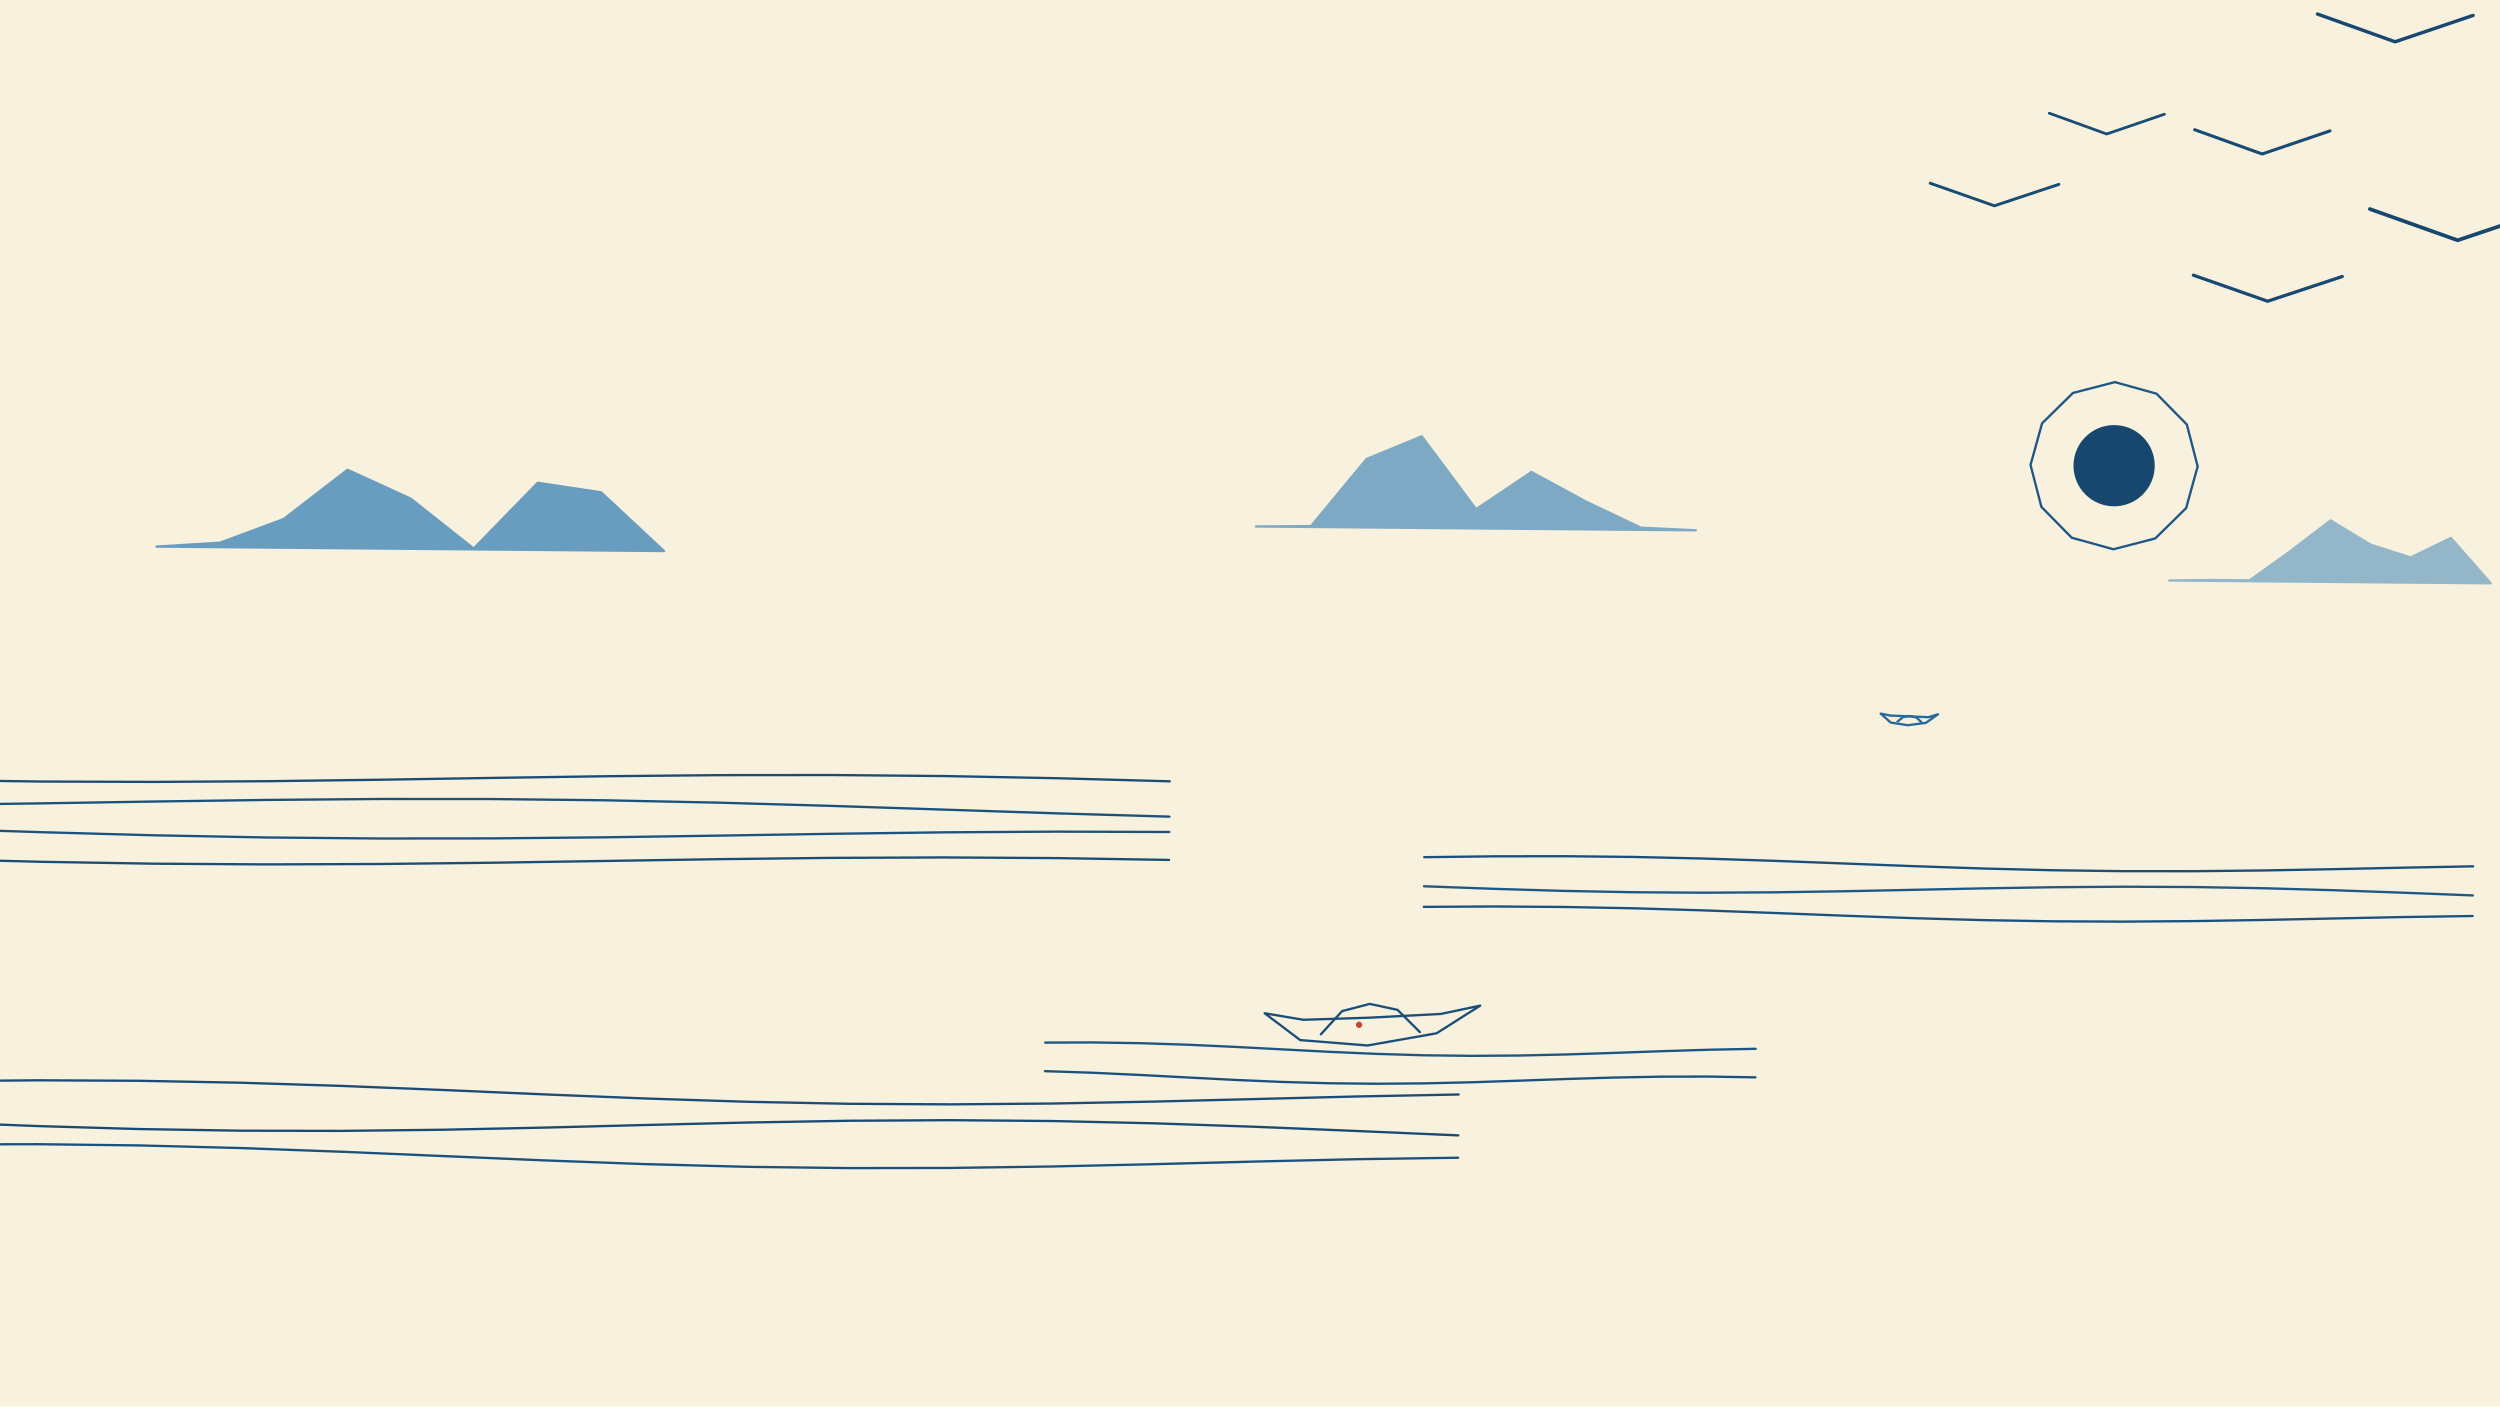
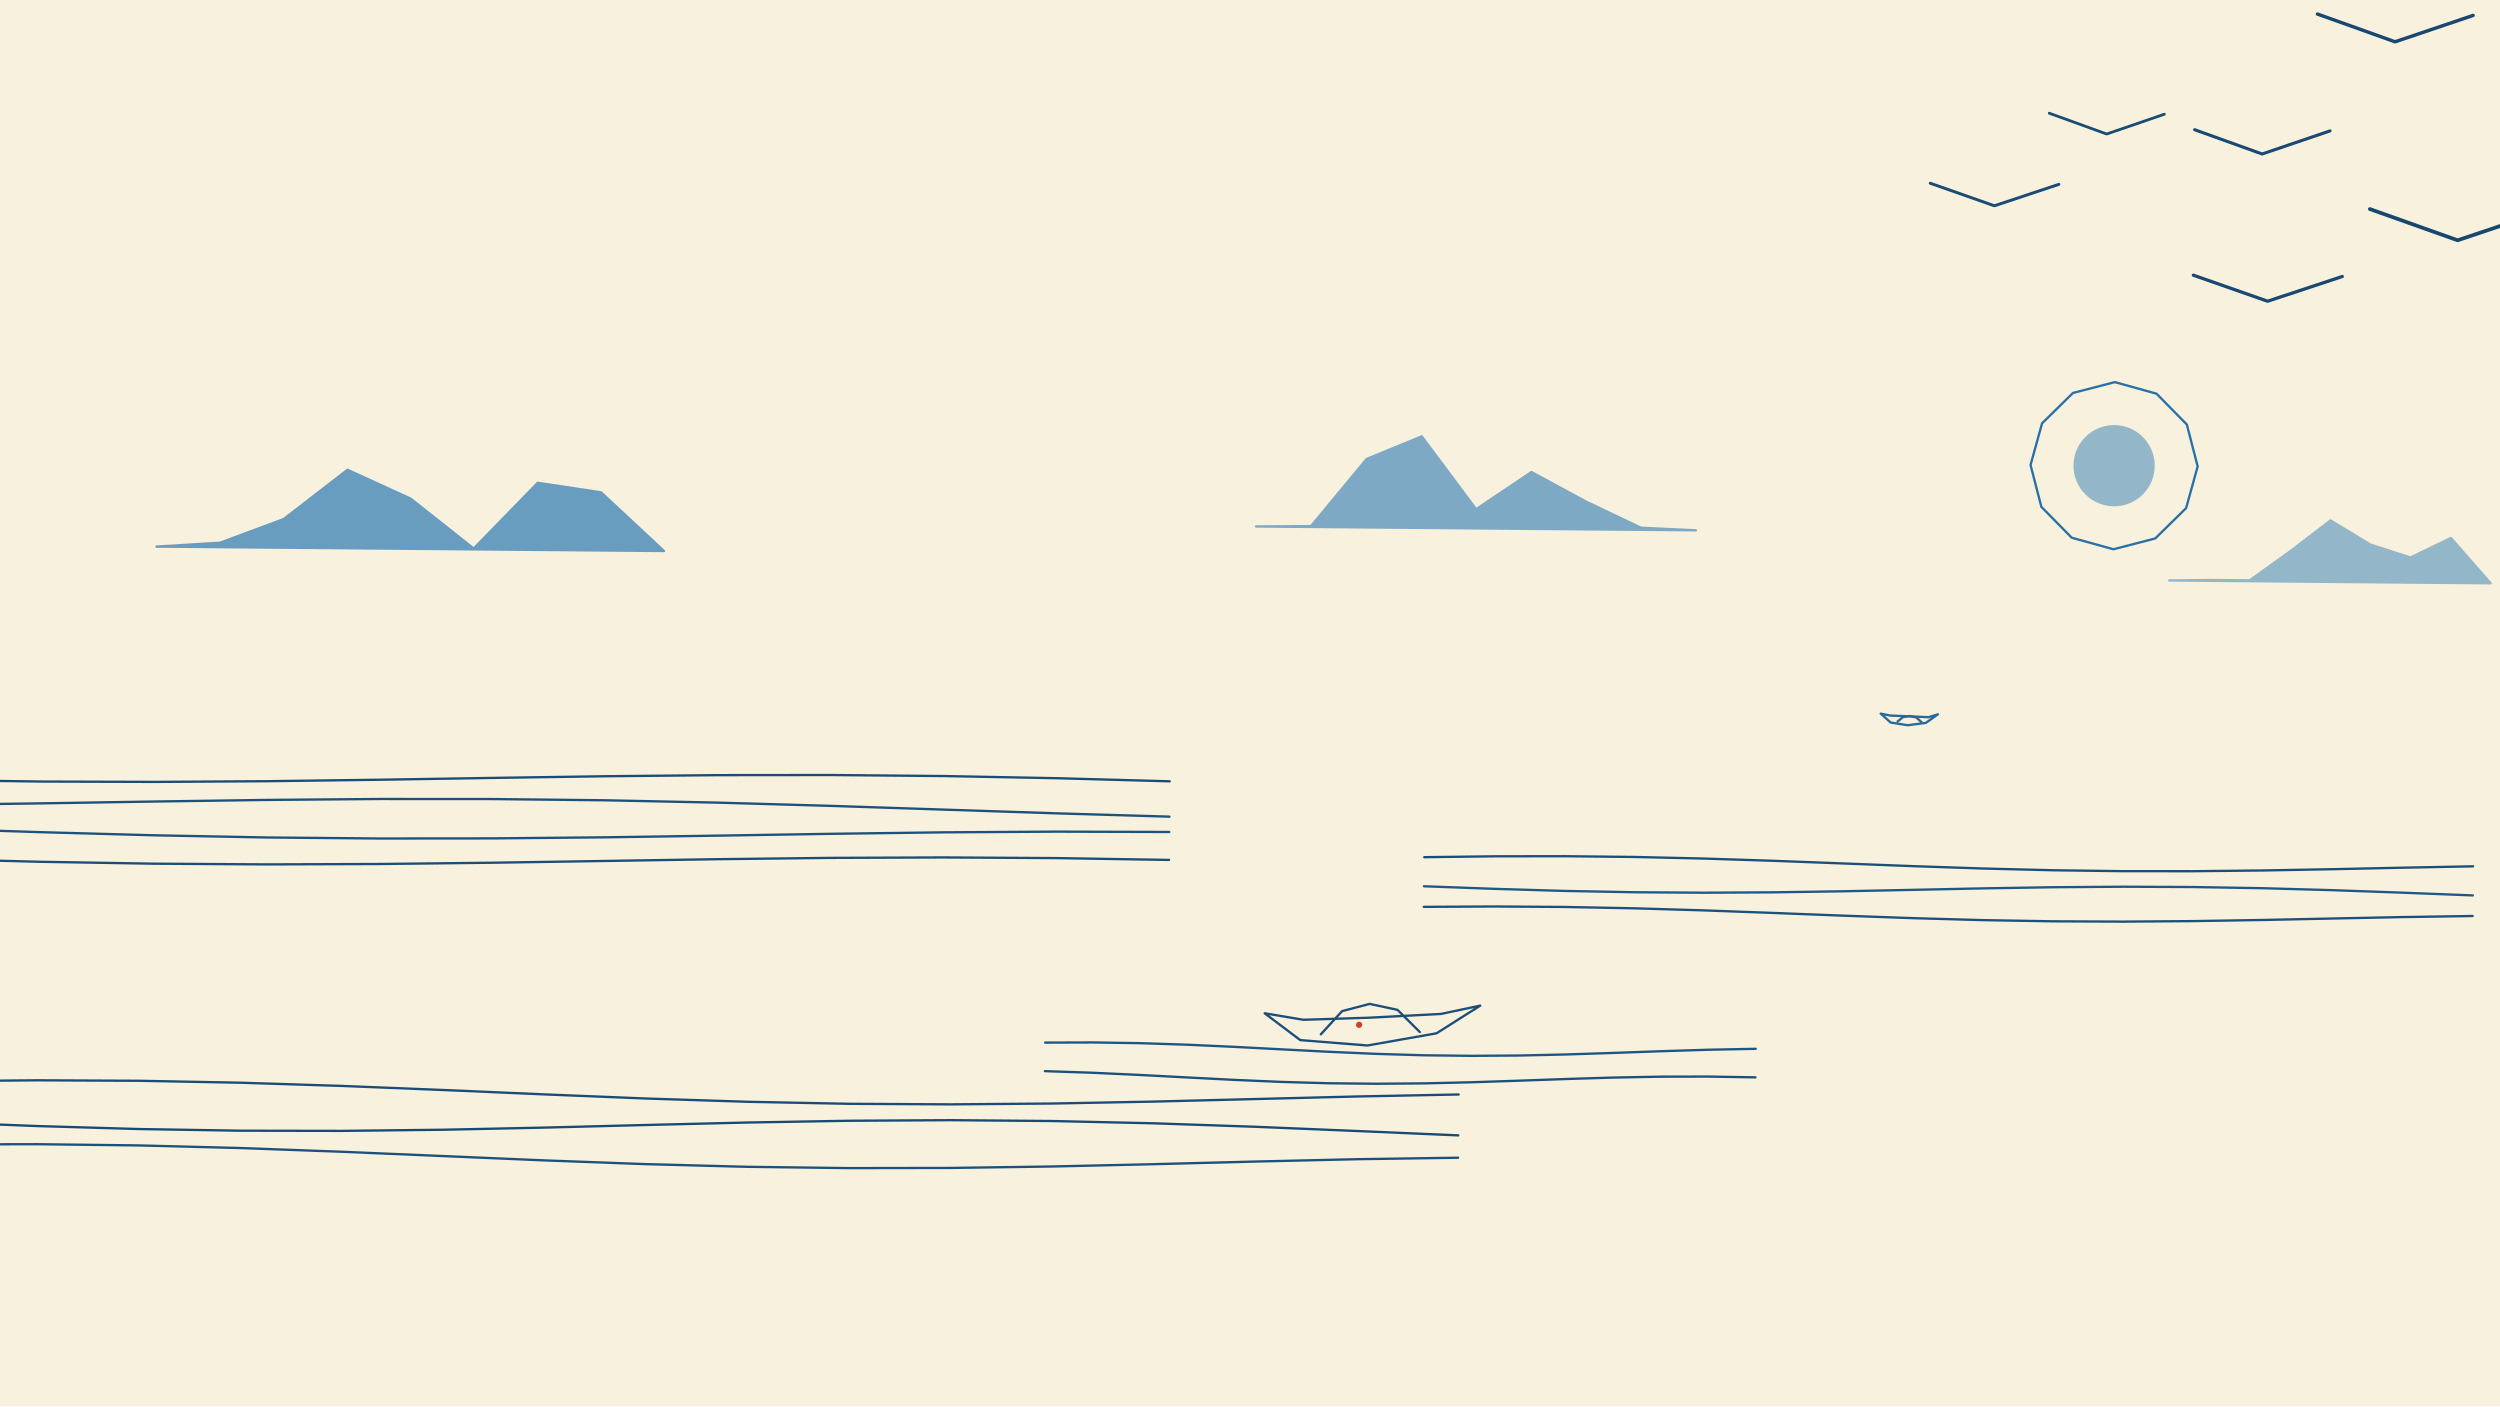
<svg xmlns="http://www.w3.org/2000/svg" width="1600" height="900" viewBox="0 0 1600 900">
  <rect width="1600" height="900" fill="rgb(248,241,221)" />
-   <circle cx="1353.028" cy="298.045" r="26.000" fill="rgb(23,71,111)" />
-   <polygon points="1406.512,298.512 1399.113,325.192 1379.366,344.598 1352.561,351.530 1325.881,344.131 1306.475,324.383 1299.543,297.579 1306.942,270.899 1326.690,251.493 1353.494,244.561 1380.174,251.960 1399.580,271.707" fill="none" stroke="rgb(30,87,133)" stroke-width="1.500" stroke-linejoin="round" stroke-linecap="round" />
+   <circle cx="1353.028" cy="298.045" r="26.000" fill="rgb(147,182,201)" />
+   <polygon points="1406.512,298.512 1399.113,325.192 1379.366,344.598 1352.561,351.530 1325.881,344.131 1306.475,324.383 1299.543,297.579 1306.942,270.899 1326.690,251.493 1353.494,244.561 1380.174,251.960 1399.580,271.707" fill="none" stroke="rgb(41,112,166)" stroke-width="1.500" stroke-linejoin="round" stroke-linecap="round" />
  <polygon points="100.165,349.819 140.790,347.345 181.526,332.204 222.405,300.655 262.847,319.151 303.172,351.049 344.143,308.977 384.693,315.109 424.969,352.654" fill="rgb(104,157,192)" stroke="rgb(104,157,192)" stroke-width="1.500" stroke-linejoin="round" />
  <polygon points="803.847,336.938 839.039,336.704 874.603,293.751 909.920,279.237 944.703,325.866 980.100,302.082 1015.124,321.047 1050.168,337.729 1085.343,339.395" fill="rgb(125,169,197)" stroke="rgb(125,169,197)" stroke-width="1.500" stroke-linejoin="round" />
  <polygon points="1388.332,371.507 1414.050,371.190 1439.764,371.415 1465.641,352.872 1491.529,333.052 1517.110,348.552 1542.753,356.803 1568.578,344.282 1594.041,373.302" fill="rgb(147,182,201)" stroke="rgb(147,182,201)" stroke-width="1.500" stroke-linejoin="round" />
  <polyline points="-334.503,540.904 -262.335,542.726 -190.171,544.993 -118.008,547.424 -45.844,549.706 26.324,551.554 98.498,552.757 170.678,553.216 242.864,552.960 315.055,552.144 387.249,551.016 459.443,549.881 531.635,549.044 603.821,548.758 676.002,549.182 748.176,550.352" fill="none" stroke="rgb(26,77,119)" stroke-width="1.500" stroke-linejoin="round" stroke-linecap="round" />
  <polyline points="-334.347,523.022 -262.172,523.997 -190.002,525.662 -117.837,527.836 -45.674,530.254 26.490,532.605 98.656,534.593 170.828,535.982 243.007,536.641 315.191,536.566 387.381,535.877 459.575,534.804 531.769,533.640 603.961,532.696 676.150,532.244 748.332,532.470" fill="none" stroke="rgb(28,82,125)" stroke-width="1.500" stroke-linejoin="round" stroke-linecap="round" />
  <polyline points="-334.261,513.201 -262.091,514.756 -189.914,515.603 -117.731,515.703 -45.542,515.150 26.651,514.146 98.845,512.976 171.038,511.949 243.227,511.353 315.411,511.399 387.588,512.189 459.759,513.694 531.925,515.764 604.088,518.149 676.252,520.546 748.417,522.650" fill="none" stroke="rgb(28,81,124)" stroke-width="1.500" stroke-linejoin="round" stroke-linecap="round" />
  <polyline points="-334.064,490.594 -261.901,492.945 -189.738,495.363 -117.573,497.539 -45.403,499.207 26.773,500.186 98.955,500.417 171.143,499.968 243.335,499.025 315.529,497.862 387.723,496.787 459.913,496.096 532.098,496.017 604.276,496.672 676.448,498.058 748.615,500.043" fill="none" stroke="rgb(26,76,118)" stroke-width="1.500" stroke-linejoin="round" stroke-linecap="round" />
  <polyline points="911.236,580.391 955.992,580.151 1000.744,580.451 1045.490,581.307 1090.233,582.639 1134.973,584.283 1179.712,586.023 1224.452,587.626 1269.195,588.882 1313.943,589.641 1358.695,589.839 1403.452,589.511 1448.212,588.779 1492.975,587.839 1537.737,586.920 1582.497,586.249" fill="none" stroke="rgb(28,81,125)" stroke-width="1.500" stroke-linejoin="round" stroke-linecap="round" />
  <polyline points="911.351,567.207 956.091,568.850 1000.833,570.180 1045.580,571.033 1090.332,571.330 1135.088,571.087 1179.848,570.413 1224.610,569.494 1269.372,568.554 1314.133,567.824 1358.890,567.499 1403.642,567.701 1448.390,568.463 1493.133,569.721 1537.873,571.325 1582.612,573.065" fill="none" stroke="rgb(31,88,135)" stroke-width="1.500" stroke-linejoin="round" stroke-linecap="round" />
  <polyline points="911.514,548.595 956.272,548.045 1001.027,547.970 1045.777,548.452 1090.522,549.474 1135.264,550.926 1180.003,552.627 1224.742,554.348 1269.483,555.860 1314.228,556.969 1358.977,557.551 1403.731,557.572 1448.489,557.097 1493.250,556.275 1538.013,555.316 1582.774,554.453" fill="none" stroke="rgb(27,79,122)" stroke-width="1.500" stroke-linejoin="round" stroke-linecap="round" />
  <polyline points="-41.241,732.436 23.726,732.287 88.684,733.067 153.635,734.741 218.580,737.116 283.522,739.880 348.463,742.653 413.408,745.054 478.359,746.765 543.317,747.589 608.284,747.481 673.258,746.558 738.236,745.077 803.217,743.393 868.195,741.895 933.169,740.939" fill="none" stroke="rgb(28,81,125)" stroke-width="1.500" stroke-linejoin="round" stroke-linecap="round" />
  <polyline points="-41.117,718.143 23.827,720.672 88.776,722.582 153.732,723.641 218.697,723.764 283.669,723.027 348.647,721.657 413.627,719.988 478.606,718.407 543.582,717.284 608.551,716.913 673.512,717.456 738.465,718.916 803.411,721.139 868.353,723.839 933.294,726.647" fill="none" stroke="rgb(25,74,116)" stroke-width="1.500" stroke-linejoin="round" stroke-linecap="round" />
  <polyline points="-40.888,691.971 24.082,691.392 89.045,691.700 154.000,692.940 218.948,694.996 283.891,697.609 348.832,700.427 413.775,703.060 478.722,705.151 543.677,706.436 608.639,706.791 673.609,706.253 738.586,705.013 803.566,703.383 868.546,701.743 933.523,700.475" fill="none" stroke="rgb(26,76,119)" stroke-width="1.500" stroke-linejoin="round" stroke-linecap="round" />
  <polyline points="668.760,685.534 699.068,686.552 729.373,687.961 759.677,689.563 789.980,691.126 820.286,692.427 850.596,693.286 880.911,693.599 911.230,693.360 941.554,692.654 971.880,691.651 1002.206,690.568 1032.532,689.639 1062.854,689.070 1093.172,689.006 1123.485,689.503" fill="none" stroke="rgb(28,81,125)" stroke-width="1.500" stroke-linejoin="round" stroke-linecap="round" />
  <polyline points="668.919,667.269 699.237,667.166 729.551,667.624 759.860,668.609 790.165,669.996 820.468,671.591 850.772,673.165 881.077,674.491 911.387,675.385 941.701,675.738 972.020,675.536 1002.343,674.858 1032.669,673.868 1062.996,672.783 1093.322,671.836 1123.644,671.237" fill="none" stroke="rgb(30,86,131)" stroke-width="1.500" stroke-linejoin="round" stroke-linecap="round" />
  <polygon points="809.385,648.484 832.138,665.657 875.216,669.110 919.385,661.307 947.339,643.593 922.195,648.926 876.347,651.327 834.150,652.661" fill="none" stroke="rgb(27,78,121)" stroke-width="1.500" stroke-linejoin="round" />
  <polyline points="845.345,661.946 858.946,647.118 876.581,642.501 894.408,646.309 908.671,660.501" fill="none" stroke="rgb(27,78,121)" stroke-width="1.500" stroke-linejoin="round" stroke-linecap="round" />
  <circle cx="869.828" cy="655.878" r="2.020" fill="rgb(200,68,46)" />
  <polygon points="1203.643,456.710 1210.029,462.426 1220.988,464.140 1232.553,462.643 1240.264,457.161 1234.223,459.012 1220.646,458.391 1209.804,457.958" fill="none" stroke="rgb(38,105,157)" stroke-width="1.500" stroke-linejoin="round" />
  <polyline points="1214.451,461.765 1217.872,458.977 1222.162,458.242 1226.415,459.171 1229.706,462.112" fill="none" stroke="rgb(38,105,157)" stroke-width="1.500" stroke-linejoin="round" stroke-linecap="round" />
  <polyline points="1483.183,8.995 1532.835,26.752 1582.790,9.864" fill="none" stroke="rgb(24,72,113)" stroke-width="2.200" stroke-linejoin="round" stroke-linecap="round" />
  <polyline points="1404.579,83.019 1447.753,98.555 1491.193,83.775" fill="none" stroke="rgb(25,74,116)" stroke-width="2.000" stroke-linejoin="round" stroke-linecap="round" />
  <polyline points="1516.743,133.805 1572.872,153.785 1629.341,134.788" fill="none" stroke="rgb(23,71,111)" stroke-width="2.400" stroke-linejoin="round" stroke-linecap="round" />
  <polyline points="1311.553,72.463 1348.251,85.776 1385.175,73.105" fill="none" stroke="rgb(26,76,118)" stroke-width="1.800" stroke-linejoin="round" stroke-linecap="round" />
  <polyline points="1403.766,176.130 1451.262,192.786 1499.042,176.961" fill="none" stroke="rgb(25,73,115)" stroke-width="2.100" stroke-linejoin="round" stroke-linecap="round" />
  <polyline points="1235.369,117.274 1276.388,131.708 1317.652,117.992" fill="none" stroke="rgb(25,75,117)" stroke-width="1.900" stroke-linejoin="round" stroke-linecap="round" />
</svg>
